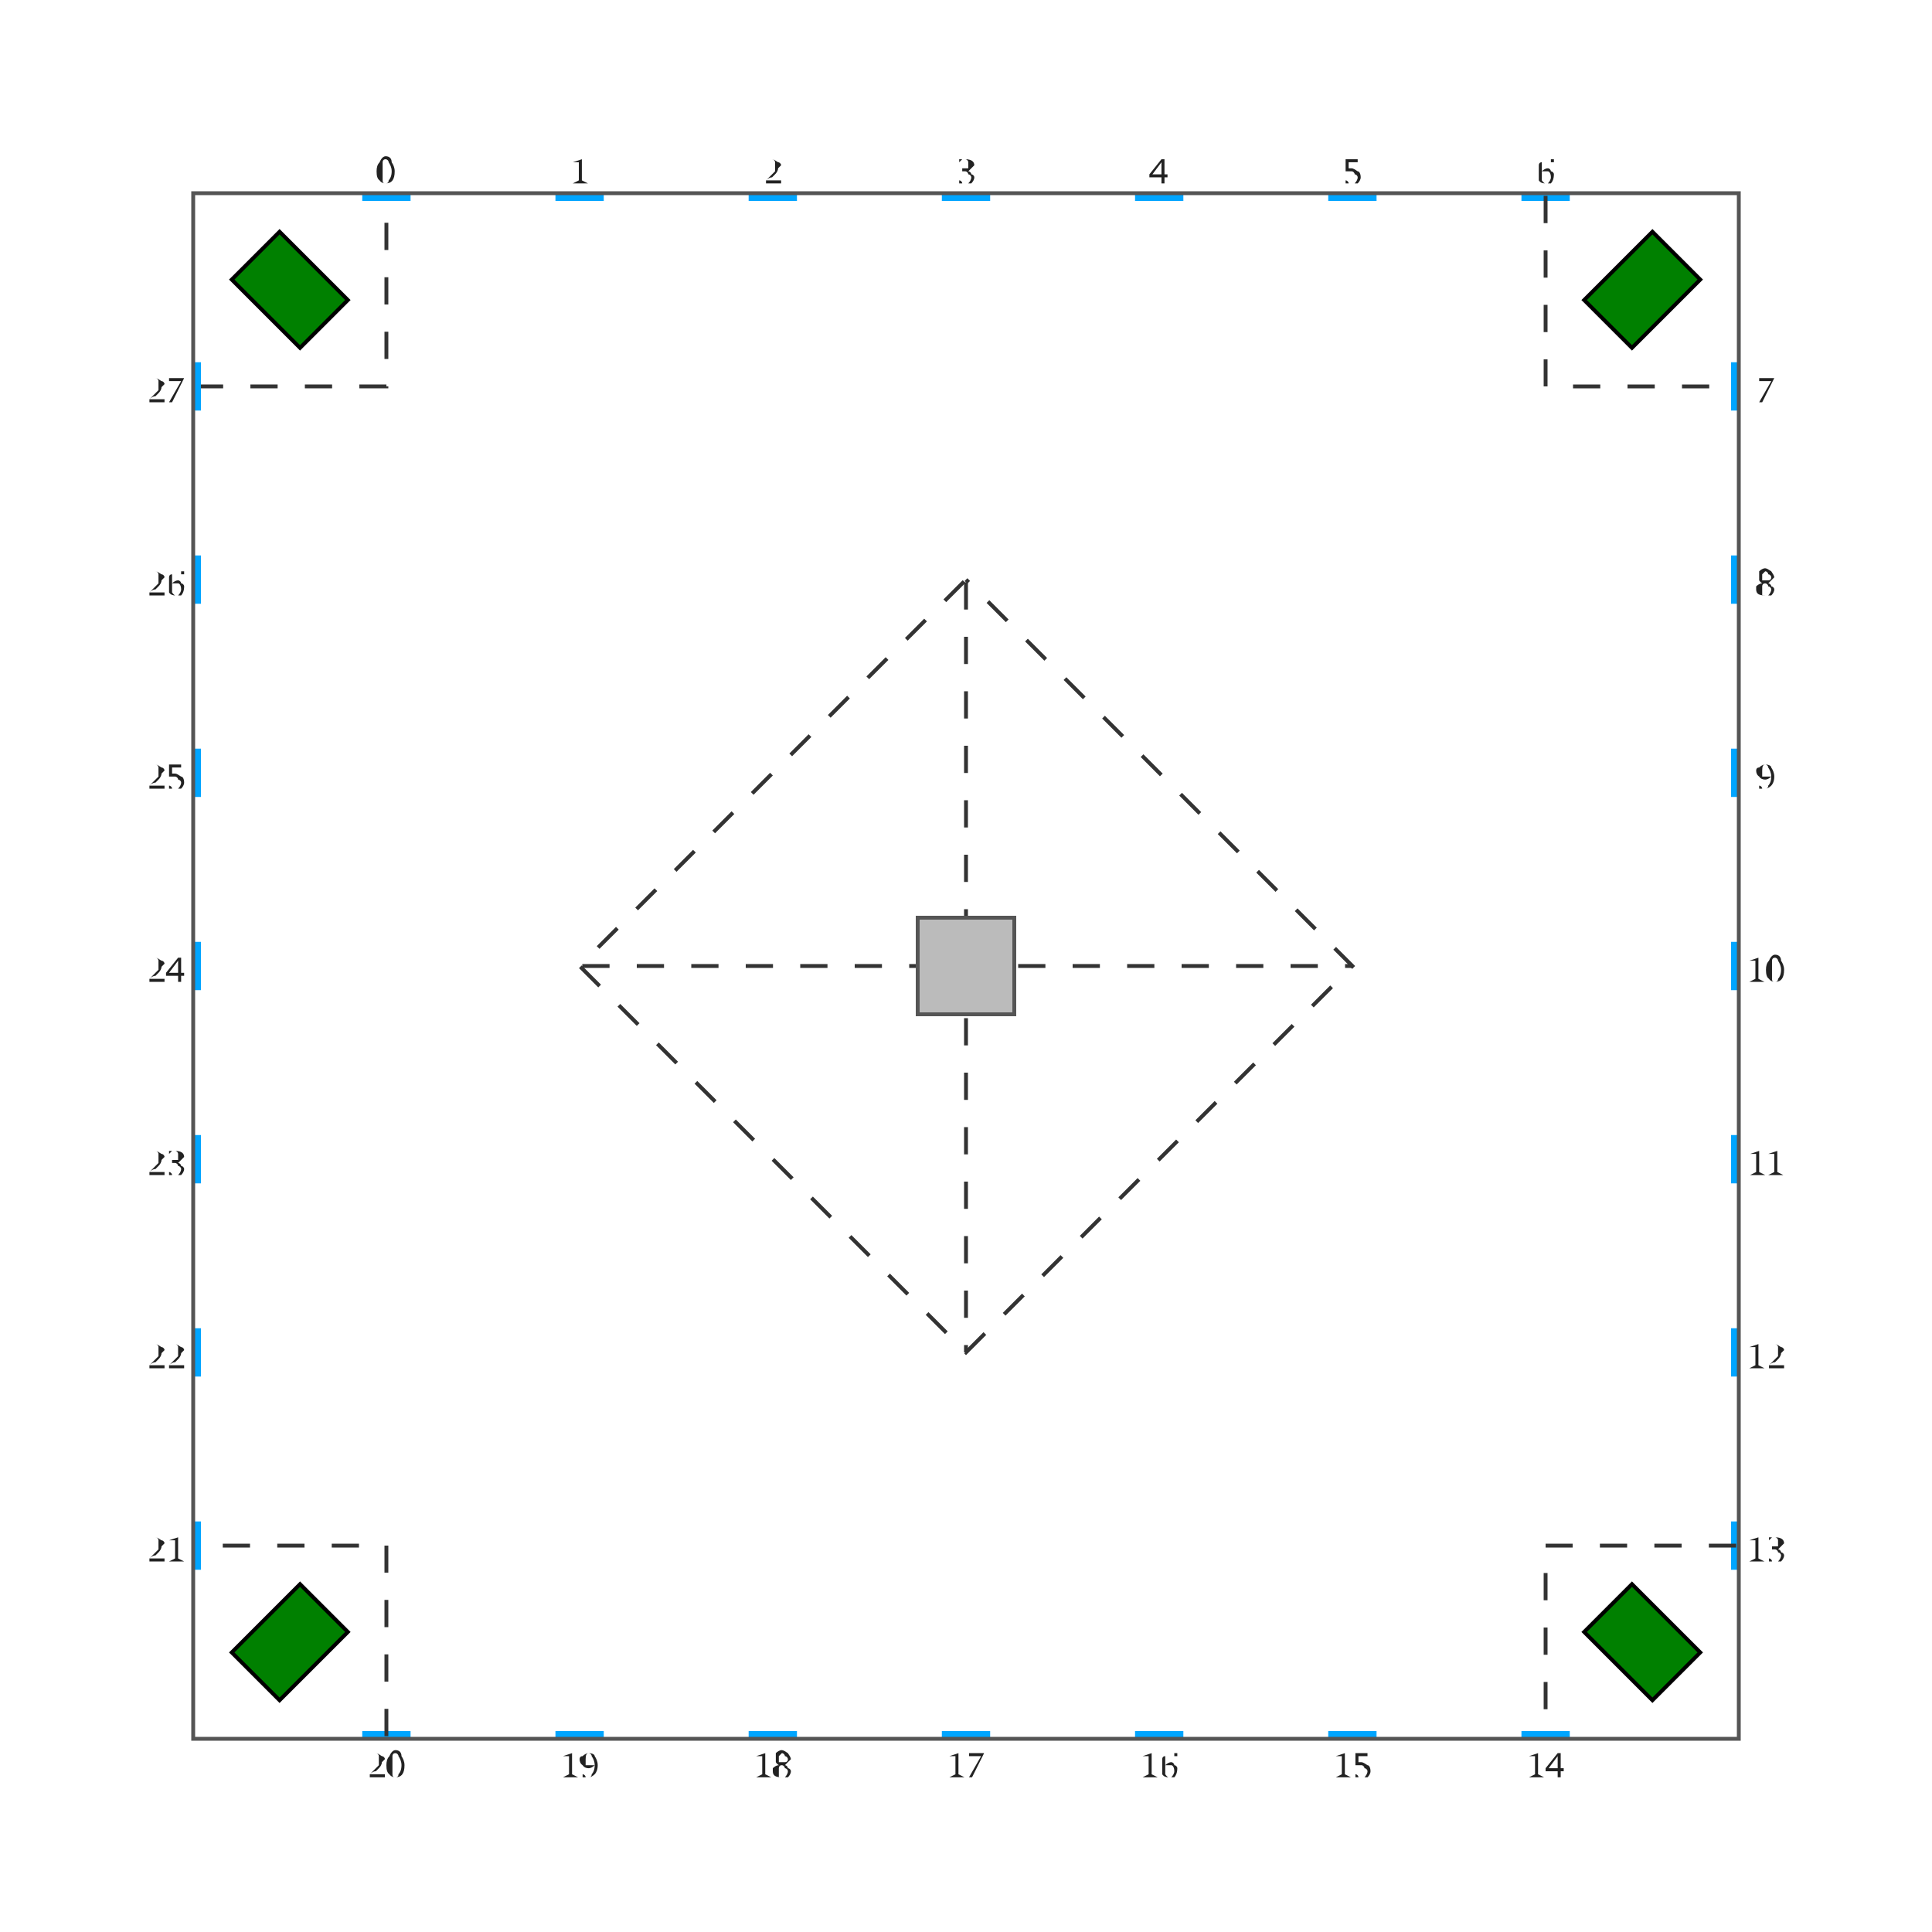
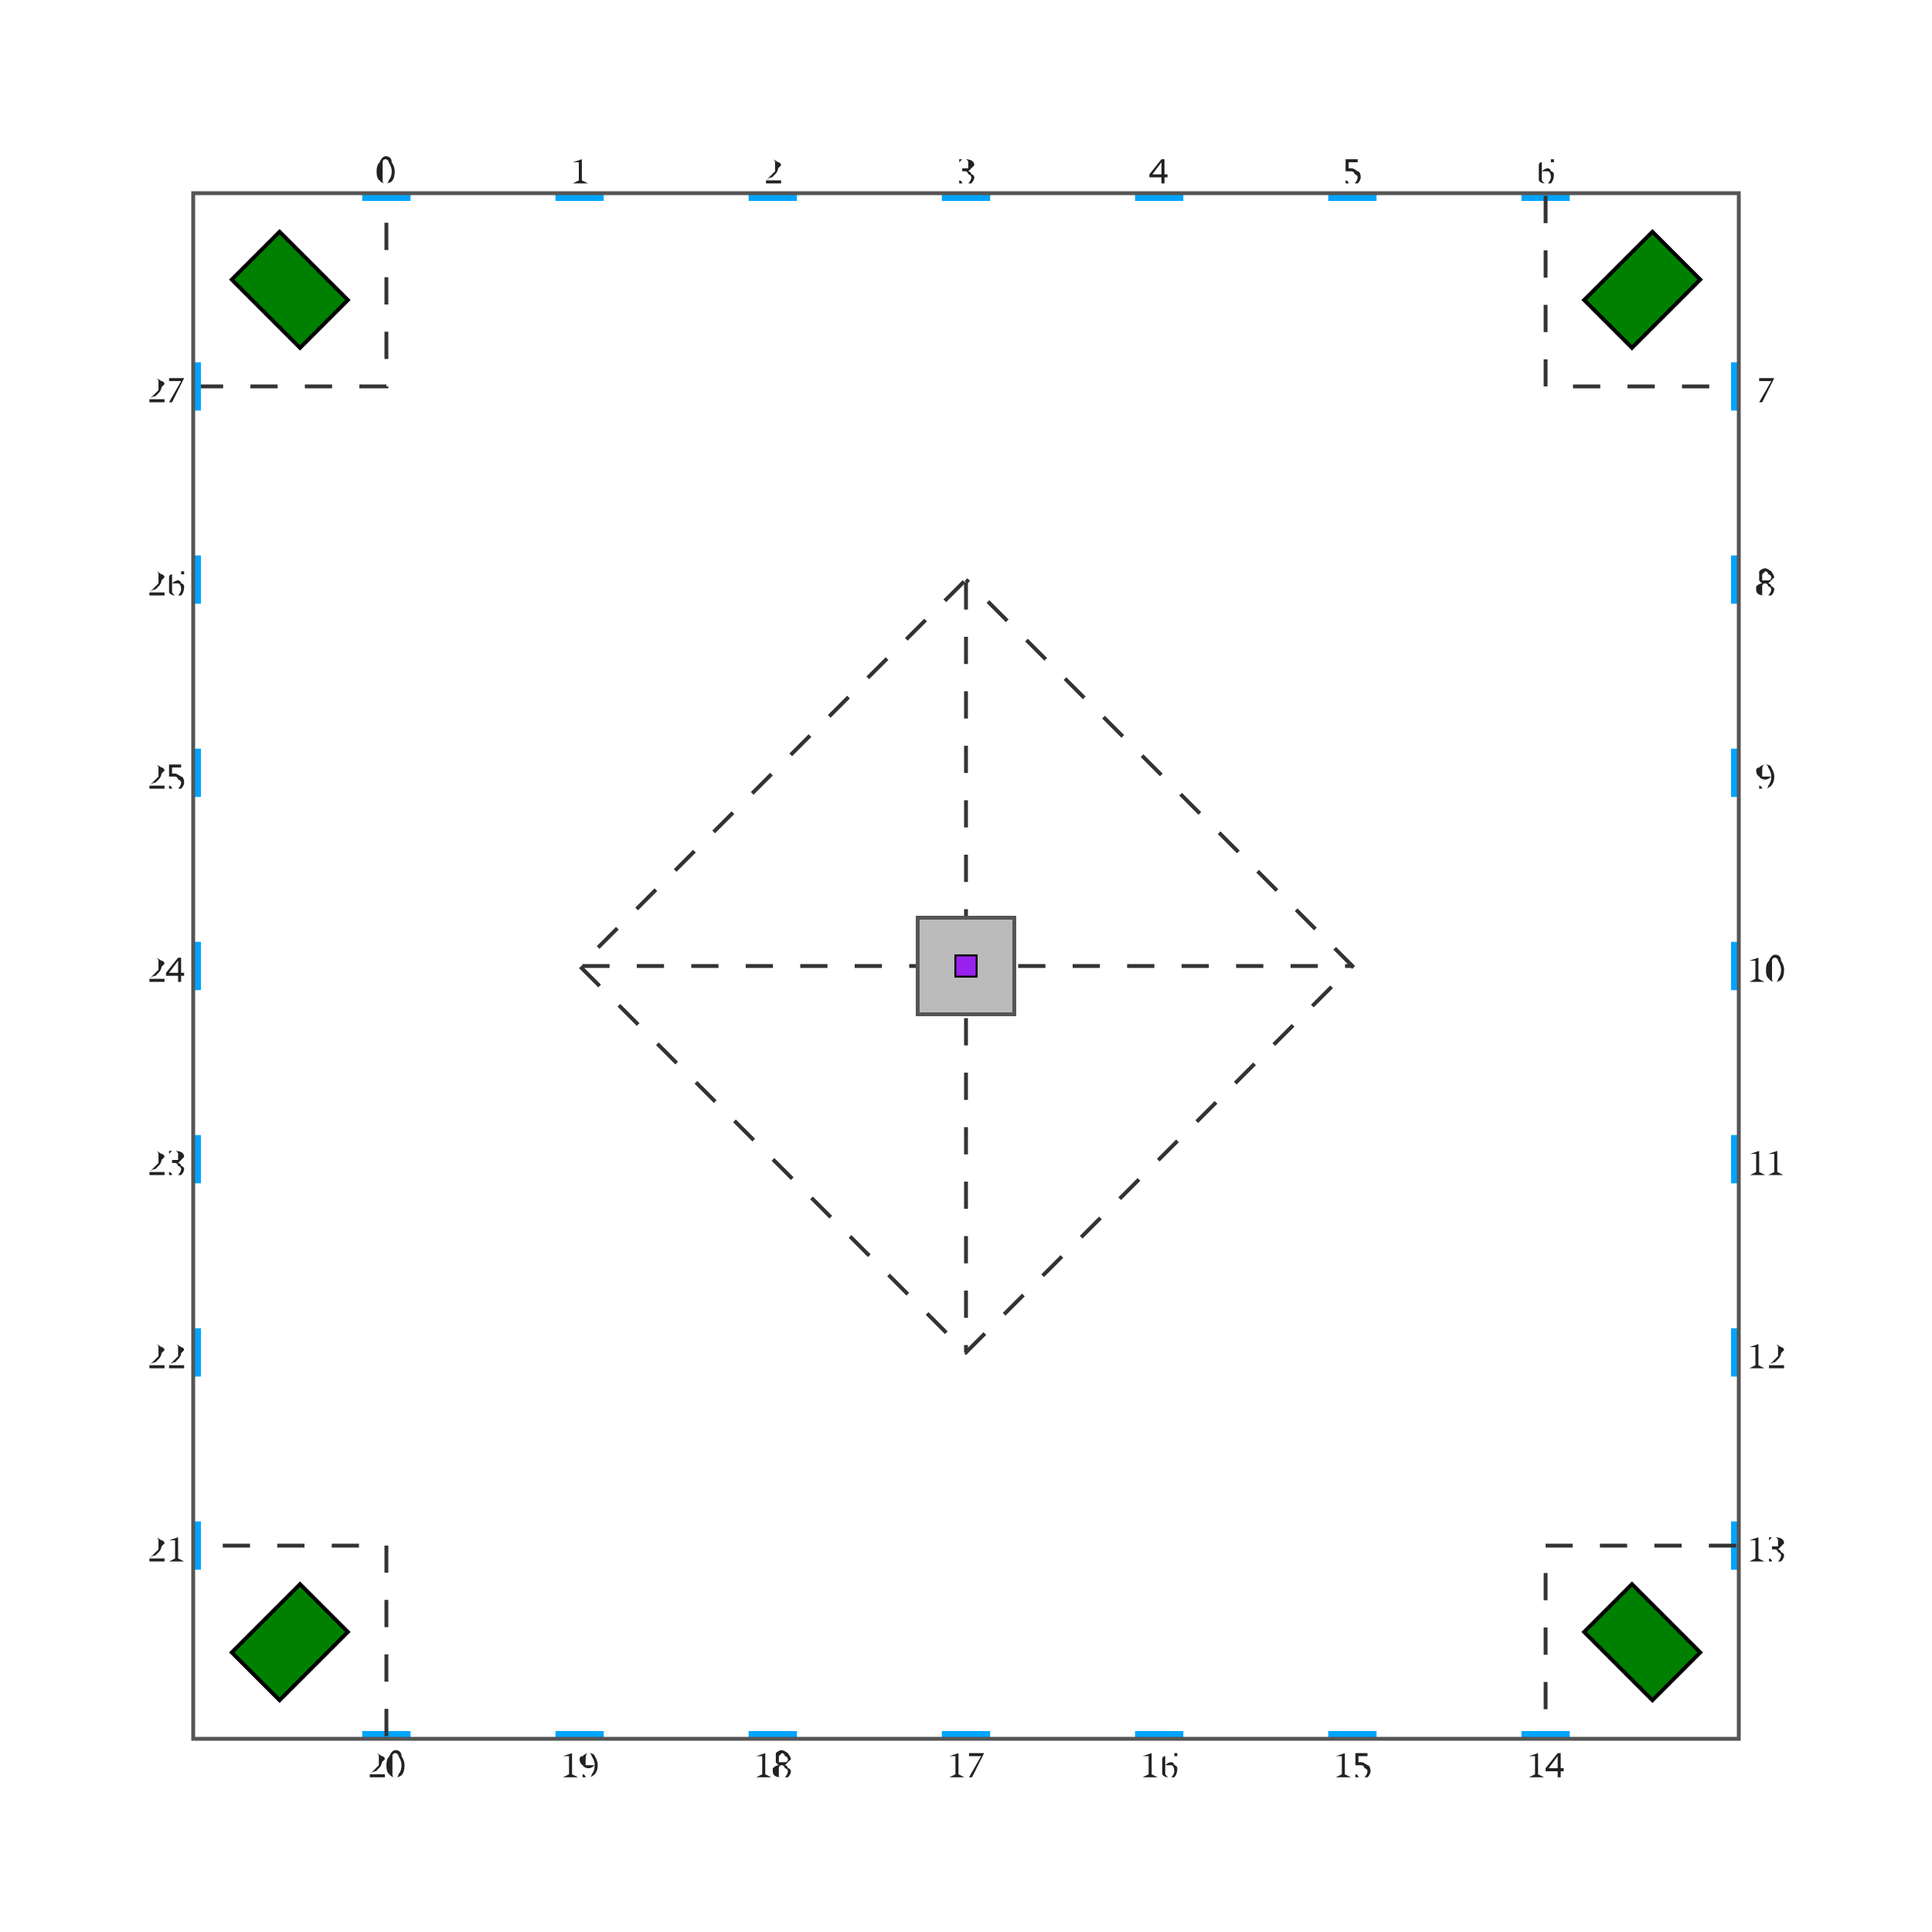
<svg xmlns="http://www.w3.org/2000/svg" xmlns:xlink="http://www.w3.org/1999/xlink" version="1.1" baseProfile="full" width="1000" height="1000">
  <style type="text/css">
    

      .arena-wall {
          fill: none;
          stroke: #555;
          stroke-width: .02;
      }

      .platform {
          fill: #bbb;
          stroke: #555;
          stroke-width: .02;
      }

      .token {
          stroke: black;
          stroke-width: 0.01;
      }

      #token-poison {
          fill: #92e;
      }

      #token-ordinary {
          fill: silver;
      }

      #robot {
          fill: green;
          stroke: black;
          stroke-width: 0.02;
      }

      .zone-boundary {
          stroke: #333;
          stroke-width: 0.02;
          stroke-dasharray: 0.141, 0.141;
          stroke-dashoffset: -50%;
          fill: none;
      }

      .marker {
          fill: #00a5ff;
      }

      #marker-annotations text {
          font-size: 0.2;
          text-anchor: middle;
          fill: #222;
      }

    
  </style>
  <defs>
    <rect width="0.11" height="0.11" x="-0.055" y="-0.055" id="token-poison" class="token" />
    <rect width="0.11" height="0.11" x="-0.055" y="-0.055" id="token-ordinary" class="token" />
    <rect width="0.35" height="0.5" x="-0.175" y="-0.25" id="robot" />
    <g id="wall-marker">
      <rect x="-0.125" y="0" width="0.25" height="0.04" class="marker" />
    </g>
    <g id="side-zone">
      <g transform="translate(0.5 0.5) rotate(-45)">
        <use xlink:href="#robot" />
      </g>
      <path class="zone-boundary" d="M 0 1 h 1 v -1" />
      <use xlink:href="#wall-marker" x="1" />
      <use xlink:href="#wall-marker" x="2" />
      <use xlink:href="#wall-marker" x="3" />
      <use xlink:href="#wall-marker" x="4" />
      <use xlink:href="#wall-marker" x="5" />
      <use xlink:href="#wall-marker" x="6" />
      <use xlink:href="#wall-marker" x="7" />
    </g>
  </defs>
  <rect width="100%" height="100%" fill="white" />
  <g id="arena" transform="translate(100 100) scale(100)">
    <use xlink:href="#side-zone" />
    <use xlink:href="#side-zone" transform="rotate(90 4 4)" />
    <use xlink:href="#side-zone" transform="rotate(180 4 4)" />
    <use xlink:href="#side-zone" transform="rotate(270 4 4)" />
    <g class="zone-boundary">
      <path d="M 4 2 L 2 4 L 4 6 L 6 4 z" />
      <path d="M 4 2 v 4" />
      <path d="M 2 4 h 4" />
    </g>
    <rect width="0.5" height="0.5" x="3.75" y="3.75" class="platform" />
+     <use xlink:href="#token-poison" transform="translate(4 4)" />
    <rect width="8" height="8" x="0" y="0" class="arena-wall" />
    <g id="marker-annotations">
      <text x="1" y="-0.05">0</text>
      <text x="2" y="-0.05">1</text>
      <text x="3" y="-0.05">2</text>
      <text x="4" y="-0.05">3</text>
      <text x="5" y="-0.05">4</text>
      <text x="6" y="-0.05">5</text>
      <text x="7" y="-0.05">6</text>
      <text x="8.14" y="1.08">7</text>
      <text x="8.14" y="2.08">8</text>
      <text x="8.14" y="3.08">9</text>
      <text x="8.14" y="4.08">10</text>
      <text x="8.14" y="5.08">11</text>
      <text x="8.14" y="6.08">12</text>
      <text x="8.14" y="7.08">13</text>
      <text x="1" y="8.2">20</text>
      <text x="2" y="8.2">19</text>
      <text x="3" y="8.2">18</text>
      <text x="4" y="8.2">17</text>
      <text x="5" y="8.2">16</text>
      <text x="6" y="8.2">15</text>
      <text x="7" y="8.2">14</text>
      <text x="-0.14" y="1.08">27</text>
      <text x="-0.14" y="2.08">26</text>
      <text x="-0.14" y="3.08">25</text>
      <text x="-0.14" y="4.08">24</text>
      <text x="-0.14" y="5.08">23</text>
      <text x="-0.14" y="6.08">22</text>
      <text x="-0.14" y="7.08">21</text>
    </g>
  </g>
</svg>
